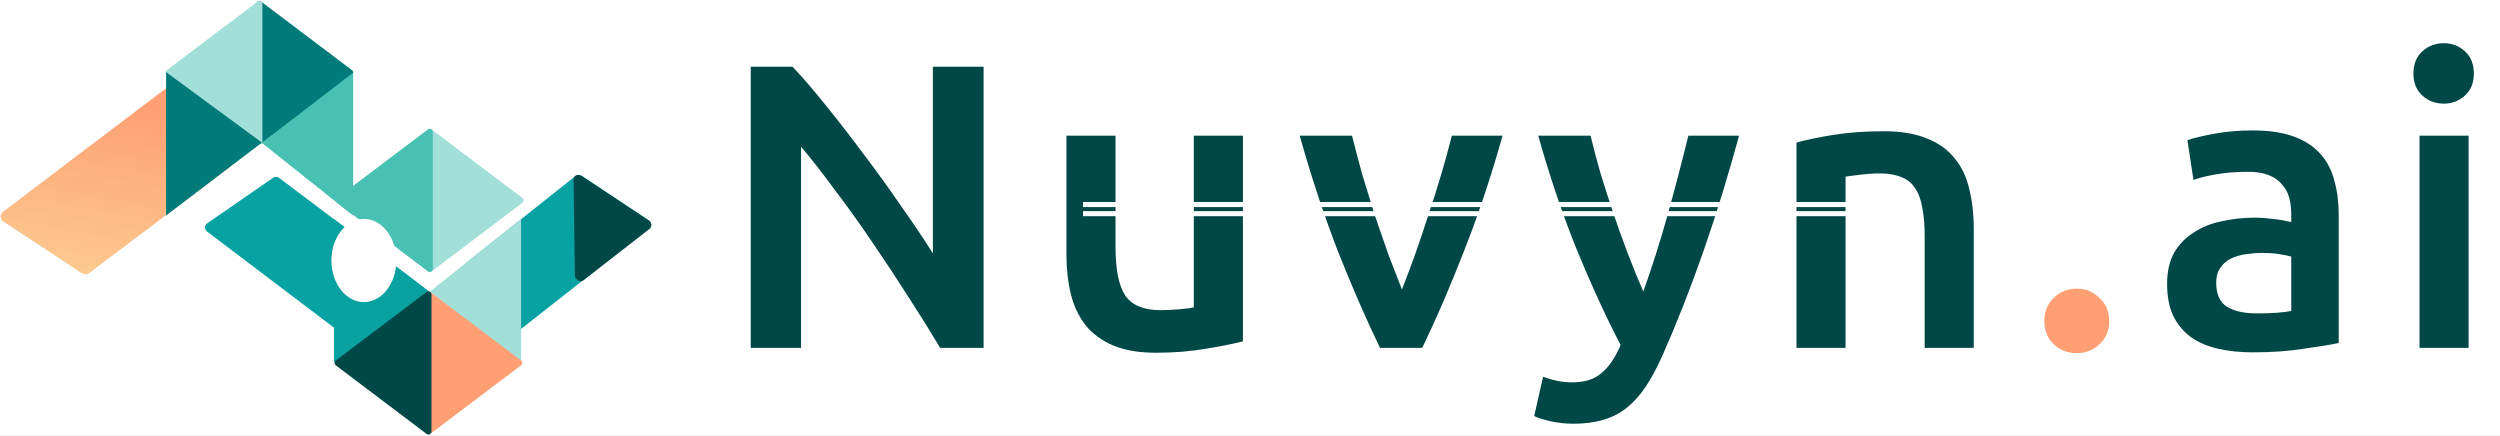
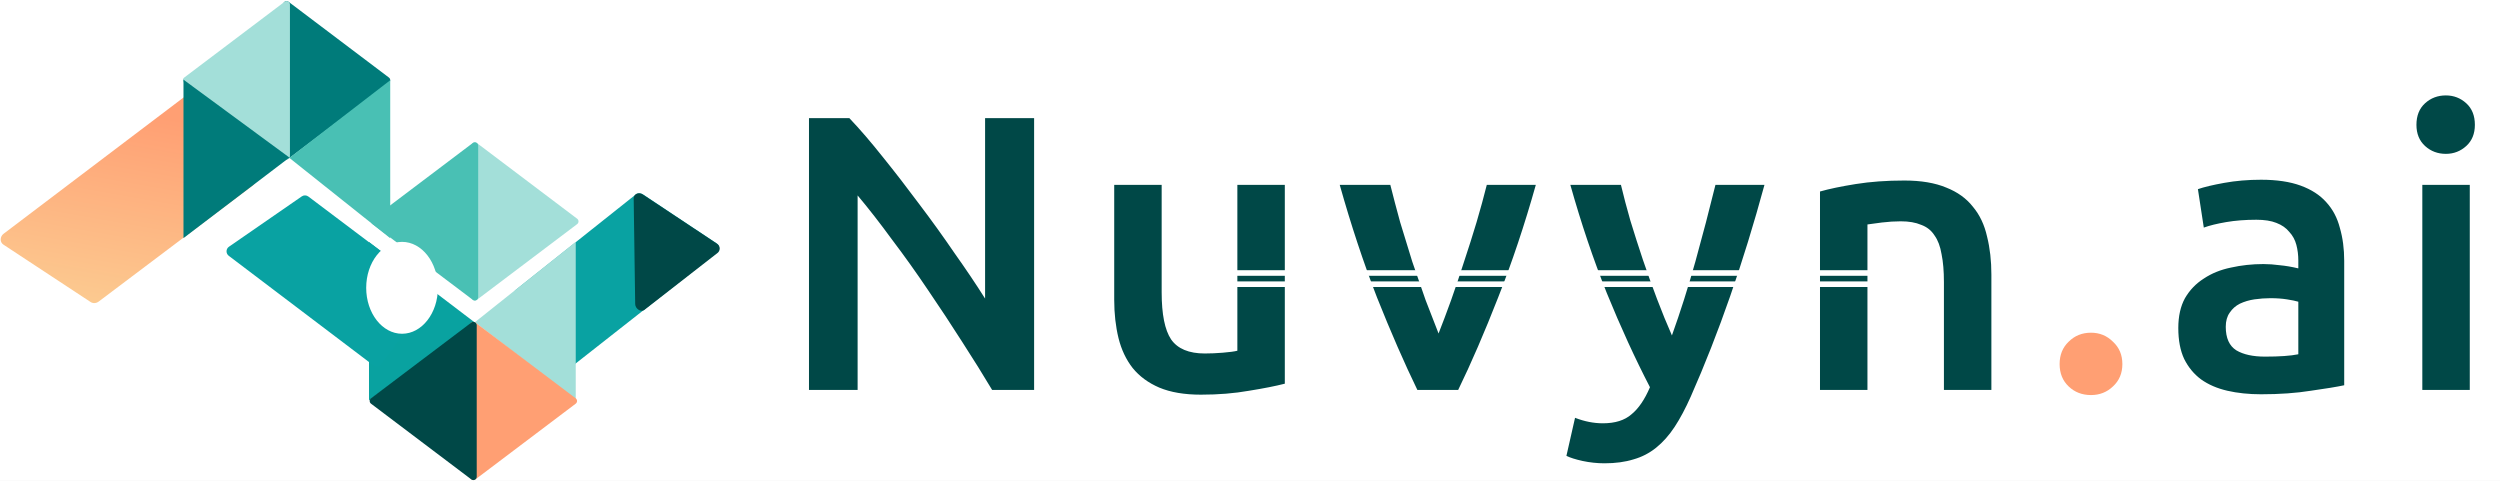
- <svg xmlns="http://www.w3.org/2000/svg" width="2465" height="429" viewBox="0 0 2465 429" fill="none">
+ <svg xmlns="http://www.w3.org/2000/svg" width="2231" height="429" viewBox="0 0 2231 429" fill="none">
  <g clip-path="url(#clip0_5_2)">
-     <rect width="2465" height="429" fill="white" />
+     <rect width="2231" height="429" fill="white" />
    <path d="M347.067 73.988C348.657 72.788 348.657 70.4 347.067 69.199L257.546 1.611C255.57 0.119 252.738 1.529 252.738 4.006V139.182C252.738 141.658 255.57 143.068 257.546 141.576L347.067 73.988Z" fill="#007B7A" />
    <path d="M80.861 269.526C82.983 270.922 85.876 270.763 88.042 269.131L225.624 165.456C228.399 163.364 229.074 159.578 227.131 156.999L174.064 86.577C172.117 83.994 168.282 83.603 165.507 85.704L3.214 208.605C-0.202 211.192 -0.268 216.124 3.083 218.33L80.861 269.526Z" fill="url(#paint0_linear_5_2)" />
    <path d="M515.067 199.988C516.657 198.788 516.657 196.4 515.067 195.199L425.546 127.611C423.57 126.119 420.739 127.529 420.739 130.006V265.182C420.739 267.658 423.57 269.068 425.546 267.576L515.067 199.988Z" fill="#A3DFD9" />
    <path d="M164.41 69.199C162.82 70.4 162.82 72.788 164.41 73.988L253.931 141.576C255.908 143.068 258.739 141.658 258.739 139.182V4.005C258.739 1.529 255.908 0.119 253.931 1.611L164.41 69.199Z" fill="#A3DFD9" />
    <path d="M332.41 195.199C330.82 196.4 330.82 198.788 332.41 199.988L421.931 267.576C423.907 269.068 426.738 267.658 426.738 265.182V130.006C426.738 127.529 423.907 126.119 421.931 127.611L332.41 195.199Z" fill="#49C0B4" />
    <path d="M258.239 140.594L163.739 71.094V212.474L258.239 140.594Z" fill="#007B7A" />
    <path d="M258.239 140.907L348.239 71.594V212.594L258.239 140.907Z" fill="#49C0B4" />
    <path d="M573.762 173.437C571.968 172.243 569.198 172.11 567.5 173.437L460.5 258.5C458.324 260.2 457.3 263.324 459 265.5L505.615 324.367C507.318 326.547 510.468 326.93 512.644 325.221L639.851 225.312C642.528 223.21 642.367 219.105 639.533 217.218L573.762 173.437Z" fill="#09A2A2" />
    <path d="M423.792 287.847L329.292 357.347V215.966L423.792 287.847Z" fill="#09A2A0" />
    <path d="M423.792 287.533L513.792 356.847V215.847L423.792 287.533Z" fill="#A3DFD9" />
    <path d="M269.315 175.252C271.087 174.027 273.446 174.075 275.166 175.372L384.481 257.746C386.686 259.408 387.127 262.543 385.465 264.748L340.085 324.97C338.42 327.179 335.278 327.617 333.073 325.946L204.141 228.273C201.428 226.217 201.517 222.11 204.318 220.174L269.315 175.252Z" fill="#09A2A2" />
    <path d="M640.105 217.668C642.907 219.605 642.995 223.715 640.278 225.769L575.094 276.5C571.792 278.997 566.819 275.38 566.837 271.241L565.5 177C565.518 172.979 570.192 171.214 573.5 173.5L640.105 217.668Z" fill="#004847" />
    <path d="M390.792 256.847C390.792 279.49 376.466 297.847 358.792 297.847C341.119 297.847 326.792 279.49 326.792 256.847C326.792 234.203 341.119 215.847 358.792 215.847C376.466 215.847 390.792 234.203 390.792 256.847Z" fill="white" />
    <path d="M513.757 355.452C515.347 356.653 515.347 359.041 513.757 360.241L424.236 427.829C422.259 429.321 419.428 427.911 419.428 425.435V290.258C419.428 287.782 422.259 286.372 424.236 287.864L513.757 355.452Z" fill="#FF9F73" />
    <path d="M331.099 360.241C329.509 359.041 329.509 356.653 331.099 355.452L420.62 287.864C422.597 286.372 425.428 287.782 425.428 290.258V425.435C425.428 427.911 422.597 429.321 420.62 427.829L331.099 360.241Z" fill="#004847" />
-     <path d="M927.016 343C917.949 327.8 907.816 311.533 896.616 294.2C885.416 276.6 873.816 259 861.816 241.4C849.816 223.533 837.549 206.333 825.016 189.8C812.749 173 801.016 157.933 789.816 144.6V343H740.216V65.8H781.416C792.082 77 803.549 90.333 815.816 105.8C828.082 121 840.349 136.867 852.616 153.4C865.149 169.933 877.149 186.6 888.616 203.4C900.349 219.933 910.749 235.4 919.816 249.8V65.8H969.816V343H927.016ZM1225.51 336.6C1216.18 339 1204.04 341.4 1189.11 343.8C1174.18 346.467 1157.78 347.8 1139.91 347.8C1123.11 347.8 1108.98 345.4 1097.51 340.6C1086.31 335.8 1077.24 329.133 1070.31 320.6C1063.64 312.067 1058.84 301.933 1055.91 290.2C1052.98 278.2 1051.51 265.133 1051.51 251V133.8H1099.91V243.4C1099.91 265.8 1103.11 281.8 1109.51 291.4C1116.18 301 1127.64 305.8 1143.91 305.8C1149.78 305.8 1155.91 305.533 1162.31 305C1168.98 304.467 1173.91 303.8 1177.11 303V133.8H1225.51V336.6ZM1360.71 343C1347.38 315.533 1333.65 284.067 1319.51 248.6C1305.65 212.867 1292.98 174.6 1281.51 133.8H1333.11C1336.05 145.533 1339.38 158.2 1343.11 171.8C1347.11 185.133 1351.25 198.6 1355.51 212.2C1360.05 225.533 1364.58 238.6 1369.11 251.4C1373.91 263.933 1378.31 275.267 1382.31 285.4C1386.31 275.267 1390.58 263.933 1395.11 251.4C1399.65 238.6 1404.05 225.533 1408.31 212.2C1412.85 198.6 1417.11 185.133 1421.11 171.8C1425.11 158.2 1428.58 145.533 1431.51 133.8H1481.51C1470.05 174.6 1457.25 212.867 1443.11 248.6C1429.25 284.067 1415.65 315.533 1402.31 343H1360.71ZM1714.71 133.8C1693.11 213.267 1668.04 285.267 1639.51 349.8C1634.18 361.8 1628.71 372.067 1623.11 380.6C1617.51 389.133 1611.24 396.2 1604.31 401.8C1597.38 407.4 1589.64 411.4 1581.11 413.8C1572.58 416.467 1562.71 417.8 1551.51 417.8C1544.04 417.8 1536.58 417 1529.11 415.4C1521.91 413.8 1516.44 412.067 1512.71 410.2L1521.51 371.4C1531.11 375.133 1540.58 377 1549.91 377C1562.44 377 1572.18 373.933 1579.11 367.8C1586.31 361.933 1592.58 352.733 1597.91 340.2C1582.71 310.867 1568.04 278.867 1553.91 244.2C1540.04 209.533 1527.64 172.733 1516.71 133.8H1568.31C1570.98 145 1574.18 157.133 1577.91 170.2C1581.91 183.267 1586.18 196.6 1590.71 210.2C1595.24 223.533 1600.04 236.867 1605.11 250.2C1610.18 263.533 1615.24 275.933 1620.31 287.4C1628.84 263.667 1636.84 238.467 1644.31 211.8C1651.78 184.867 1658.58 158.867 1664.71 133.8H1714.71ZM1771.33 140.6C1780.66 137.933 1792.8 135.4 1807.73 133C1822.66 130.6 1839.2 129.4 1857.33 129.4C1874.4 129.4 1888.66 131.8 1900.13 136.6C1911.6 141.133 1920.66 147.667 1927.33 156.2C1934.26 164.467 1939.06 174.6 1941.73 186.6C1944.66 198.333 1946.13 211.267 1946.13 225.4V343H1897.73V233C1897.73 221.8 1896.93 212.333 1895.33 204.6C1894 196.6 1891.6 190.2 1888.13 185.4C1884.93 180.333 1880.4 176.733 1874.53 174.6C1868.93 172.2 1862 171 1853.73 171C1847.6 171 1841.2 171.4 1834.53 172.2C1827.86 173 1822.93 173.667 1819.73 174.2V343H1771.33V140.6ZM2225.17 309C2240.1 309 2251.43 308.2 2259.17 306.6V253C2256.5 252.2 2252.63 251.4 2247.57 250.6C2242.5 249.8 2236.9 249.4 2230.77 249.4C2225.43 249.4 2219.97 249.8 2214.37 250.6C2209.03 251.4 2204.1 252.867 2199.57 255C2195.3 257.133 2191.83 260.2 2189.17 264.2C2186.5 267.933 2185.17 272.733 2185.17 278.6C2185.17 290.067 2188.77 298.067 2195.97 302.6C2203.17 306.867 2212.9 309 2225.17 309ZM2221.17 128.6C2237.17 128.6 2250.63 130.6 2261.57 134.6C2272.5 138.6 2281.17 144.2 2287.57 151.4C2294.23 158.6 2298.9 167.4 2301.57 177.8C2304.5 187.933 2305.97 199.133 2305.97 211.4V338.2C2298.5 339.8 2287.17 341.667 2271.97 343.8C2257.03 346.2 2240.1 347.4 2221.17 347.4C2208.63 347.4 2197.17 346.2 2186.77 343.8C2176.37 341.4 2167.43 337.533 2159.97 332.2C2152.77 326.867 2147.03 319.933 2142.77 311.4C2138.77 302.867 2136.77 292.333 2136.77 279.8C2136.77 267.8 2139.03 257.667 2143.57 249.4C2148.37 241.133 2154.77 234.467 2162.77 229.4C2170.77 224.067 2179.97 220.333 2190.37 218.2C2201.03 215.8 2212.1 214.6 2223.57 214.6C2228.9 214.6 2234.5 215 2240.37 215.8C2246.23 216.333 2252.5 217.4 2259.17 219V211C2259.17 205.4 2258.5 200.067 2257.17 195C2255.83 189.933 2253.43 185.533 2249.97 181.8C2246.77 177.8 2242.37 174.733 2236.77 172.6C2231.43 170.467 2224.63 169.4 2216.37 169.4C2205.17 169.4 2194.9 170.2 2185.57 171.8C2176.23 173.4 2168.63 175.267 2162.77 177.4L2156.77 138.2C2162.9 136.067 2171.83 133.933 2183.57 131.8C2195.3 129.667 2207.83 128.6 2221.17 128.6ZM2434.04 343H2385.64V133.8H2434.04V343ZM2439.24 72.6C2439.24 81.667 2436.3 88.867 2430.44 94.2C2424.57 99.533 2417.64 102.2 2409.64 102.2C2401.37 102.2 2394.3 99.533 2388.44 94.2C2382.57 88.867 2379.64 81.667 2379.64 72.6C2379.64 63.267 2382.57 55.933 2388.44 50.6C2394.3 45.267 2401.37 42.6 2409.64 42.6C2417.64 42.6 2424.57 45.267 2430.44 50.6C2436.3 55.933 2439.24 63.267 2439.24 72.6Z" fill="#004847" />
-     <path d="M2079.72 316.6C2079.72 325.933 2076.52 333.533 2070.12 339.4C2063.98 345.267 2056.52 348.2 2047.72 348.2C2038.65 348.2 2031.05 345.267 2024.92 339.4C2018.78 333.533 2015.72 325.933 2015.72 316.6C2015.72 307.267 2018.78 299.667 2024.92 293.8C2031.05 287.667 2038.65 284.6 2047.72 284.6C2056.52 284.6 2063.98 287.667 2070.12 293.8C2076.52 299.667 2079.72 307.267 2079.72 316.6Z" fill="#FF9F73" />
-     <line y1="-2.5" x2="800" y2="-2.5" transform="matrix(1 0 0.0114249 0.999935 1067.88 204.145)" stroke="white" stroke-width="5" />
-     <line y1="-2.5" x2="800" y2="-2.5" transform="matrix(1 0 0.0114249 0.999935 1067.88 213.145)" stroke="white" stroke-width="5" />
+     <path d="M885.389 348C877.455 334.7 868.589 320.467 858.789 305.3C848.989 289.9 838.839 274.5 828.339 259.1C817.839 243.467 807.105 228.417 796.139 213.95C785.405 199.25 775.139 186.067 765.339 174.4V348H721.939V105.45H757.989C767.322 115.25 777.355 126.917 788.089 140.45C798.822 153.75 809.555 167.633 820.289 182.1C831.255 196.567 841.755 211.15 851.789 225.85C862.055 240.317 871.155 253.85 879.089 266.45V105.45H922.839V348H885.389ZM1146.57 342.4C1138.4 344.5 1127.79 346.6 1114.72 348.7C1101.65 351.033 1087.3 352.2 1071.67 352.2C1056.97 352.2 1044.6 350.1 1034.57 345.9C1024.77 341.7 1016.84 335.867 1010.77 328.4C1004.94 320.933 1000.74 312.067 998.171 301.8C995.604 291.3 994.321 279.867 994.321 267.5V164.95H1036.67V260.85C1036.67 280.45 1039.47 294.45 1045.07 302.85C1050.9 311.25 1060.94 315.45 1075.17 315.45C1080.3 315.45 1085.67 315.217 1091.27 314.75C1097.1 314.283 1101.42 313.7 1104.22 313V164.95H1146.57V342.4ZM1264.87 348C1253.21 323.967 1241.19 296.433 1228.82 265.4C1216.69 234.133 1205.61 200.65 1195.57 164.95H1240.72C1243.29 175.217 1246.21 186.3 1249.47 198.2C1252.97 209.867 1256.59 221.65 1260.32 233.55C1264.29 245.217 1268.26 256.65 1272.22 267.85C1276.42 278.817 1280.27 288.733 1283.77 297.6C1287.27 288.733 1291.01 278.817 1294.97 267.85C1298.94 256.65 1302.79 245.217 1306.52 233.55C1310.49 221.65 1314.22 209.867 1317.72 198.2C1321.22 186.3 1324.26 175.217 1326.82 164.95H1370.57C1360.54 200.65 1349.34 234.133 1336.97 265.4C1324.84 296.433 1312.94 323.967 1301.27 348H1264.87ZM1574.62 164.95C1555.72 234.483 1533.79 297.483 1508.82 353.95C1504.15 364.45 1499.37 373.433 1494.47 380.9C1489.57 388.367 1484.09 394.55 1478.02 399.45C1471.95 404.35 1465.19 407.85 1457.72 409.95C1450.25 412.283 1441.62 413.45 1431.82 413.45C1425.29 413.45 1418.75 412.75 1412.22 411.35C1405.92 409.95 1401.14 408.433 1397.87 406.8L1405.57 372.85C1413.97 376.117 1422.25 377.75 1430.42 377.75C1441.39 377.75 1449.9 375.067 1455.97 369.7C1462.27 364.567 1467.75 356.517 1472.42 345.55C1459.12 319.883 1446.29 291.883 1433.92 261.55C1421.79 231.217 1410.94 199.017 1401.37 164.95H1446.52C1448.85 174.75 1451.65 185.367 1454.92 196.8C1458.42 208.233 1462.15 219.9 1466.12 231.8C1470.09 243.467 1474.29 255.133 1478.72 266.8C1483.15 278.467 1487.59 289.317 1492.02 299.35C1499.49 278.583 1506.49 256.533 1513.02 233.2C1519.55 209.633 1525.5 186.883 1530.87 164.95H1574.62ZM1624.16 170.9C1632.33 168.567 1642.95 166.35 1656.01 164.25C1669.08 162.15 1683.55 161.1 1699.41 161.1C1714.35 161.1 1726.83 163.2 1736.86 167.4C1746.9 171.367 1754.83 177.083 1760.66 184.55C1766.73 191.783 1770.93 200.65 1773.26 211.15C1775.83 221.417 1777.11 232.733 1777.11 245.1V348H1734.76V251.75C1734.76 241.95 1734.06 233.667 1732.66 226.9C1731.5 219.9 1729.4 214.3 1726.36 210.1C1723.56 205.667 1719.6 202.517 1714.46 200.65C1709.56 198.55 1703.5 197.5 1696.26 197.5C1690.9 197.5 1685.3 197.85 1679.46 198.55C1673.63 199.25 1669.31 199.833 1666.51 200.3V348H1624.16V170.9ZM2021.27 318.25C2034.34 318.25 2044.25 317.55 2051.02 316.15V269.25C2048.69 268.55 2045.3 267.85 2040.87 267.15C2036.44 266.45 2031.54 266.1 2026.17 266.1C2021.5 266.1 2016.72 266.45 2011.82 267.15C2007.15 267.85 2002.84 269.133 1998.87 271C1995.14 272.867 1992.1 275.55 1989.77 279.05C1987.44 282.317 1986.27 286.517 1986.27 291.65C1986.27 301.683 1989.42 308.683 1995.72 312.65C2002.02 316.383 2010.54 318.25 2021.27 318.25ZM2017.77 160.4C2031.77 160.4 2043.55 162.15 2053.12 165.65C2062.69 169.15 2070.27 174.05 2075.87 180.35C2081.7 186.65 2085.79 194.35 2088.12 203.45C2090.69 212.317 2091.97 222.117 2091.97 232.85V343.8C2085.44 345.2 2075.52 346.833 2062.22 348.7C2049.15 350.8 2034.34 351.85 2017.77 351.85C2006.8 351.85 1996.77 350.8 1987.67 348.7C1978.57 346.6 1970.75 343.217 1964.22 338.55C1957.92 333.883 1952.9 327.817 1949.17 320.35C1945.67 312.883 1943.92 303.667 1943.92 292.7C1943.92 282.2 1945.9 273.333 1949.87 266.1C1954.07 258.867 1959.67 253.033 1966.67 248.6C1973.67 243.933 1981.72 240.667 1990.82 238.8C2000.15 236.7 2009.84 235.65 2019.87 235.65C2024.54 235.65 2029.44 236 2034.57 236.7C2039.7 237.167 2045.19 238.1 2051.02 239.5V232.5C2051.02 227.6 2050.44 222.933 2049.27 218.5C2048.1 214.067 2046 210.217 2042.97 206.95C2040.17 203.45 2036.32 200.767 2031.42 198.9C2026.75 197.033 2020.8 196.1 2013.57 196.1C2003.77 196.1 1994.79 196.8 1986.62 198.2C1978.45 199.6 1971.8 201.233 1966.67 203.1L1961.42 168.8C1966.79 166.933 1974.6 165.067 1984.87 163.2C1995.14 161.333 2006.1 160.4 2017.77 160.4ZM2204.03 348H2161.68V164.95H2204.03V348ZM2208.58 111.4C2208.58 119.333 2206.02 125.633 2200.88 130.3C2195.75 134.967 2189.68 137.3 2182.68 137.3C2175.45 137.3 2169.27 134.967 2164.13 130.3C2159 125.633 2156.43 119.333 2156.43 111.4C2156.43 103.233 2159 96.817 2164.13 92.15C2169.27 87.483 2175.45 85.15 2182.68 85.15C2189.68 85.15 2195.75 87.483 2200.88 92.15C2206.02 96.817 2208.58 103.233 2208.58 111.4Z" fill="#004847" />
+     <path d="M1894 324.9C1894 333.067 1891.2 339.717 1885.6 344.85C1880.23 349.983 1873.7 352.55 1866 352.55C1858.07 352.55 1851.42 349.983 1846.05 344.85C1840.68 339.717 1838 333.067 1838 324.9C1838 316.733 1840.68 310.083 1846.05 304.95C1851.42 299.583 1858.07 296.9 1866 296.9C1873.7 296.9 1880.23 299.583 1885.6 304.95C1891.2 310.083 1894 316.733 1894 324.9Z" fill="#FF9F73" />
+     <line y1="-2.5" x2="650" y2="-2.5" transform="matrix(1 0 0.0114249 0.999935 1062.88 246.145)" stroke="white" stroke-width="5" />
+     <line y1="-2.5" x2="650" y2="-2.5" transform="matrix(1 0 0.0114249 0.999935 1062.88 256.145)" stroke="white" stroke-width="5" />
  </g>
  <defs>
    <linearGradient id="paint0_linear_5_2" x1="32.674" y1="262.146" x2="63.016" y2="89.899" gradientUnits="userSpaceOnUse">
      <stop stop-color="#FCCA90" />
      <stop offset="1" stop-color="#FF9F73" />
    </linearGradient>
    <clipPath id="clip0_5_2">
-       <rect width="2465" height="429" fill="white" />
+       <rect width="2231" height="429" fill="white" />
    </clipPath>
  </defs>
</svg>
